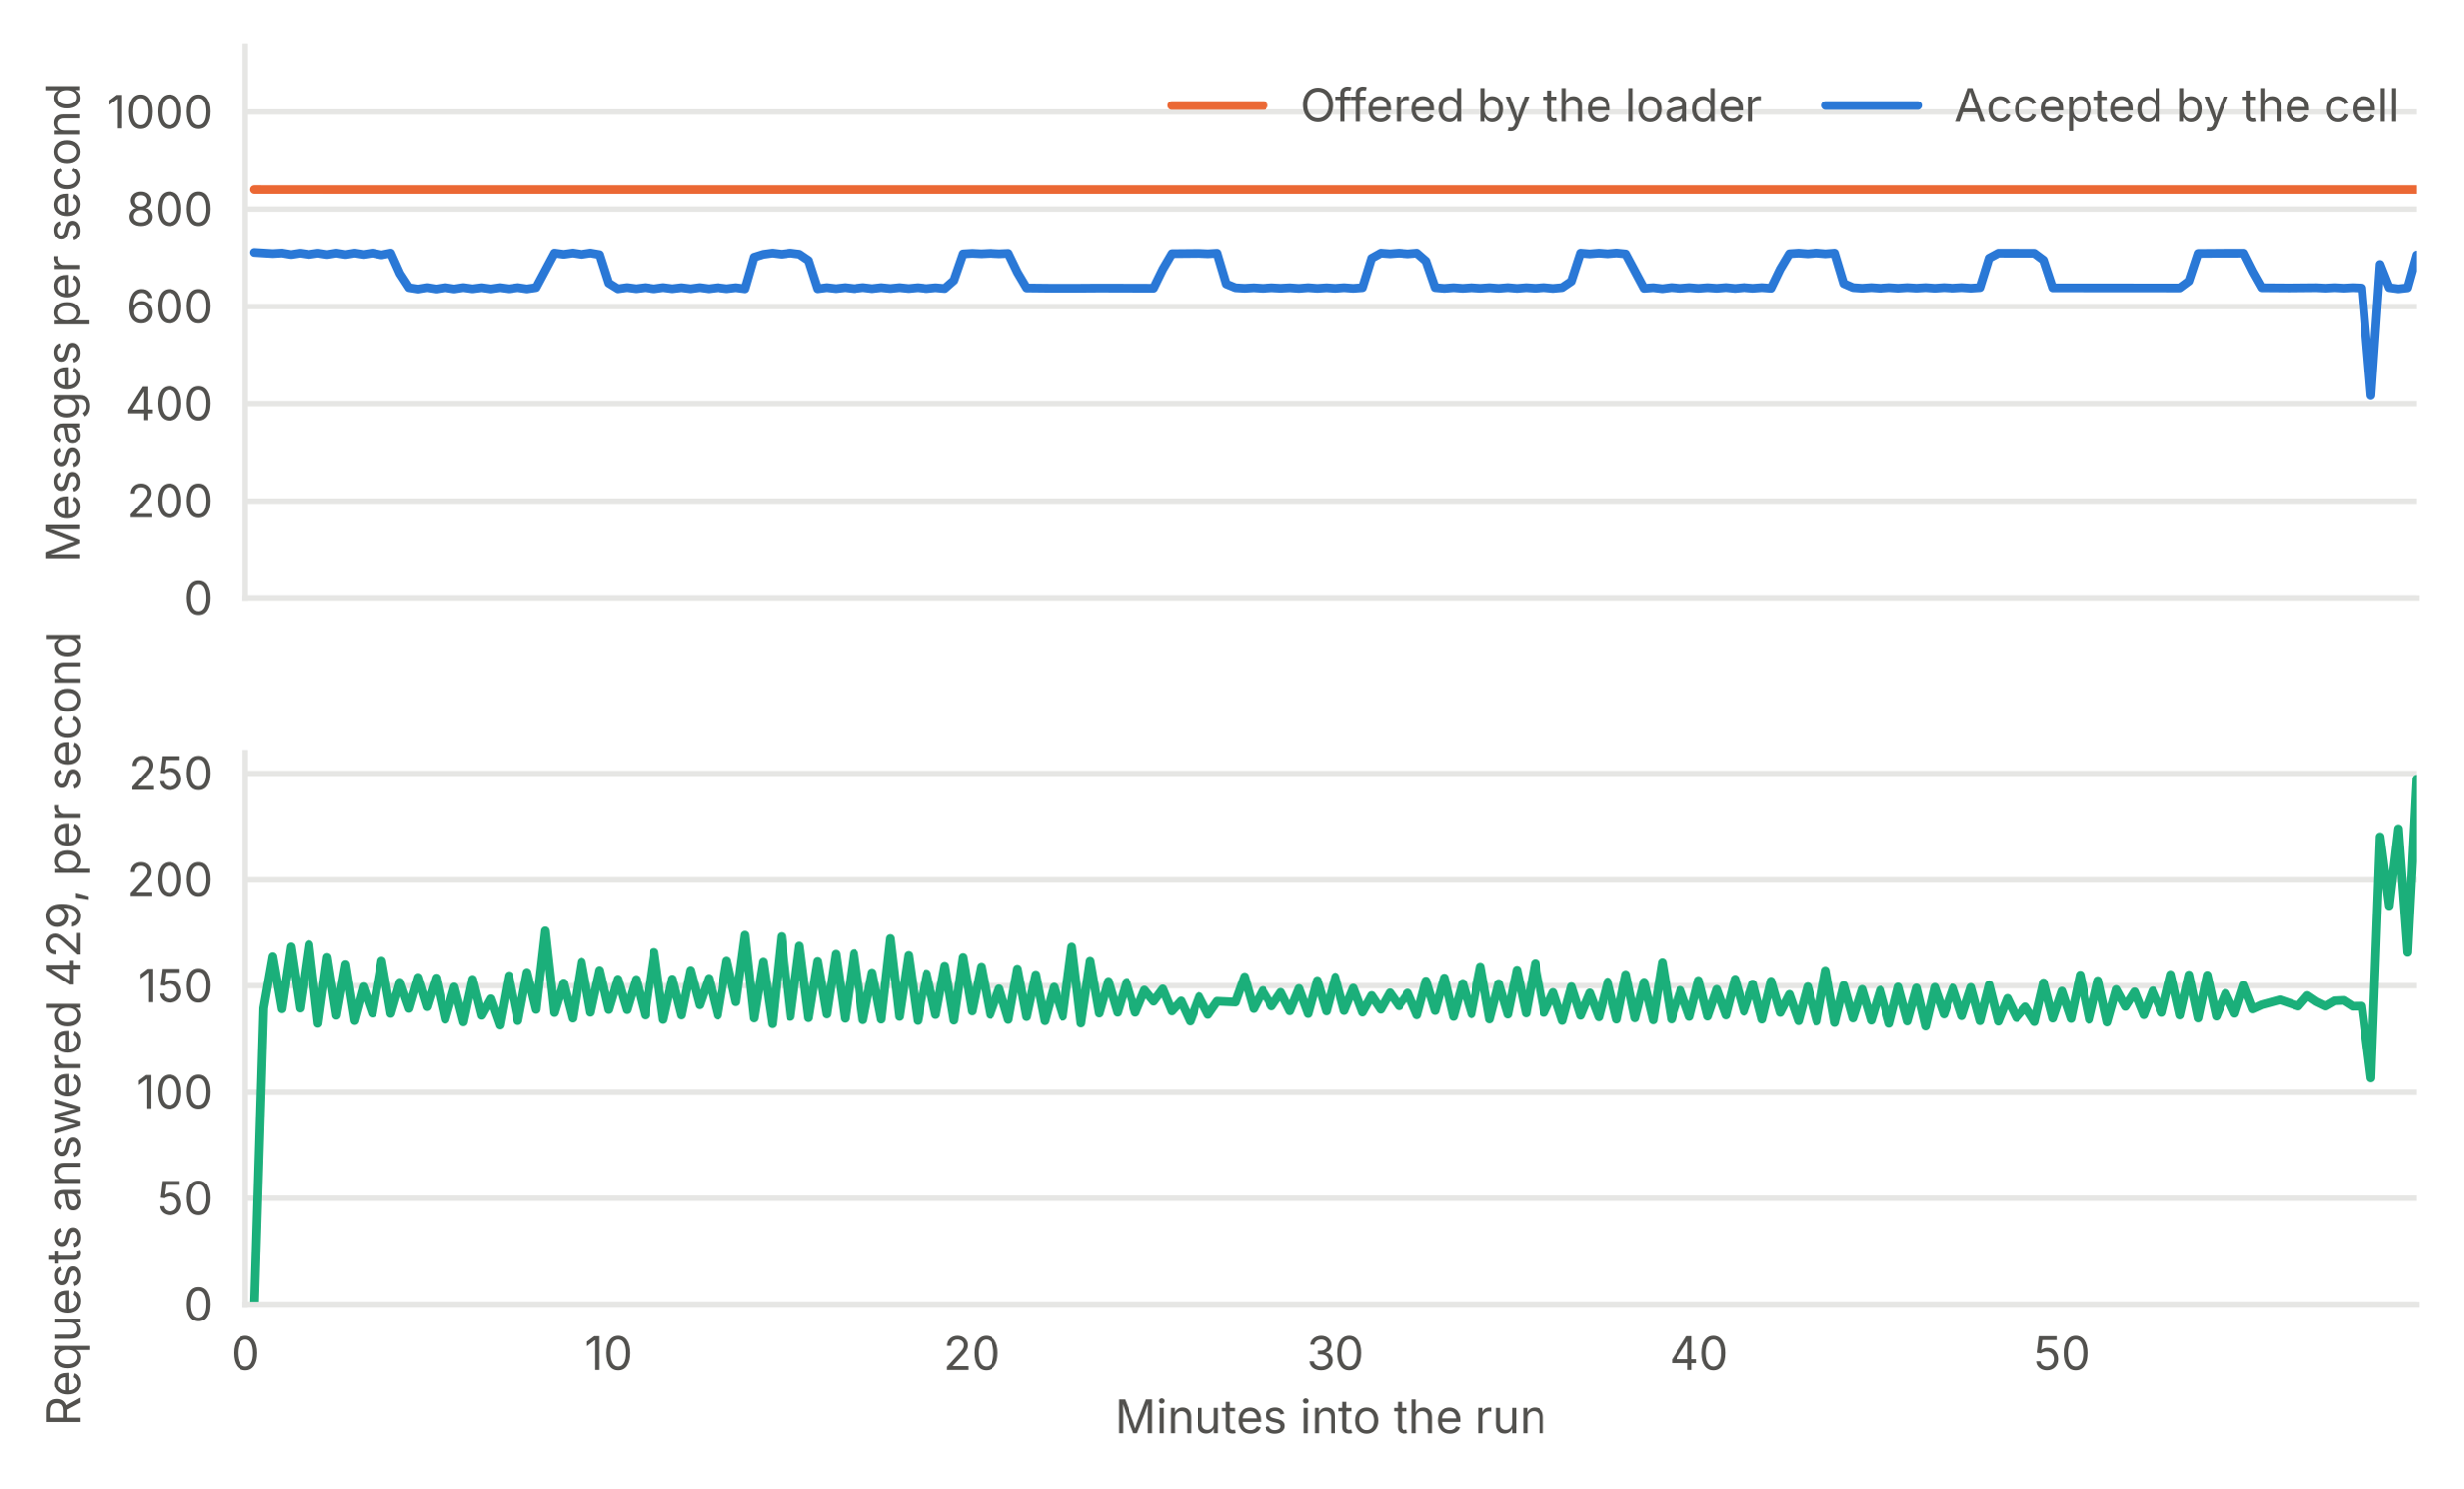
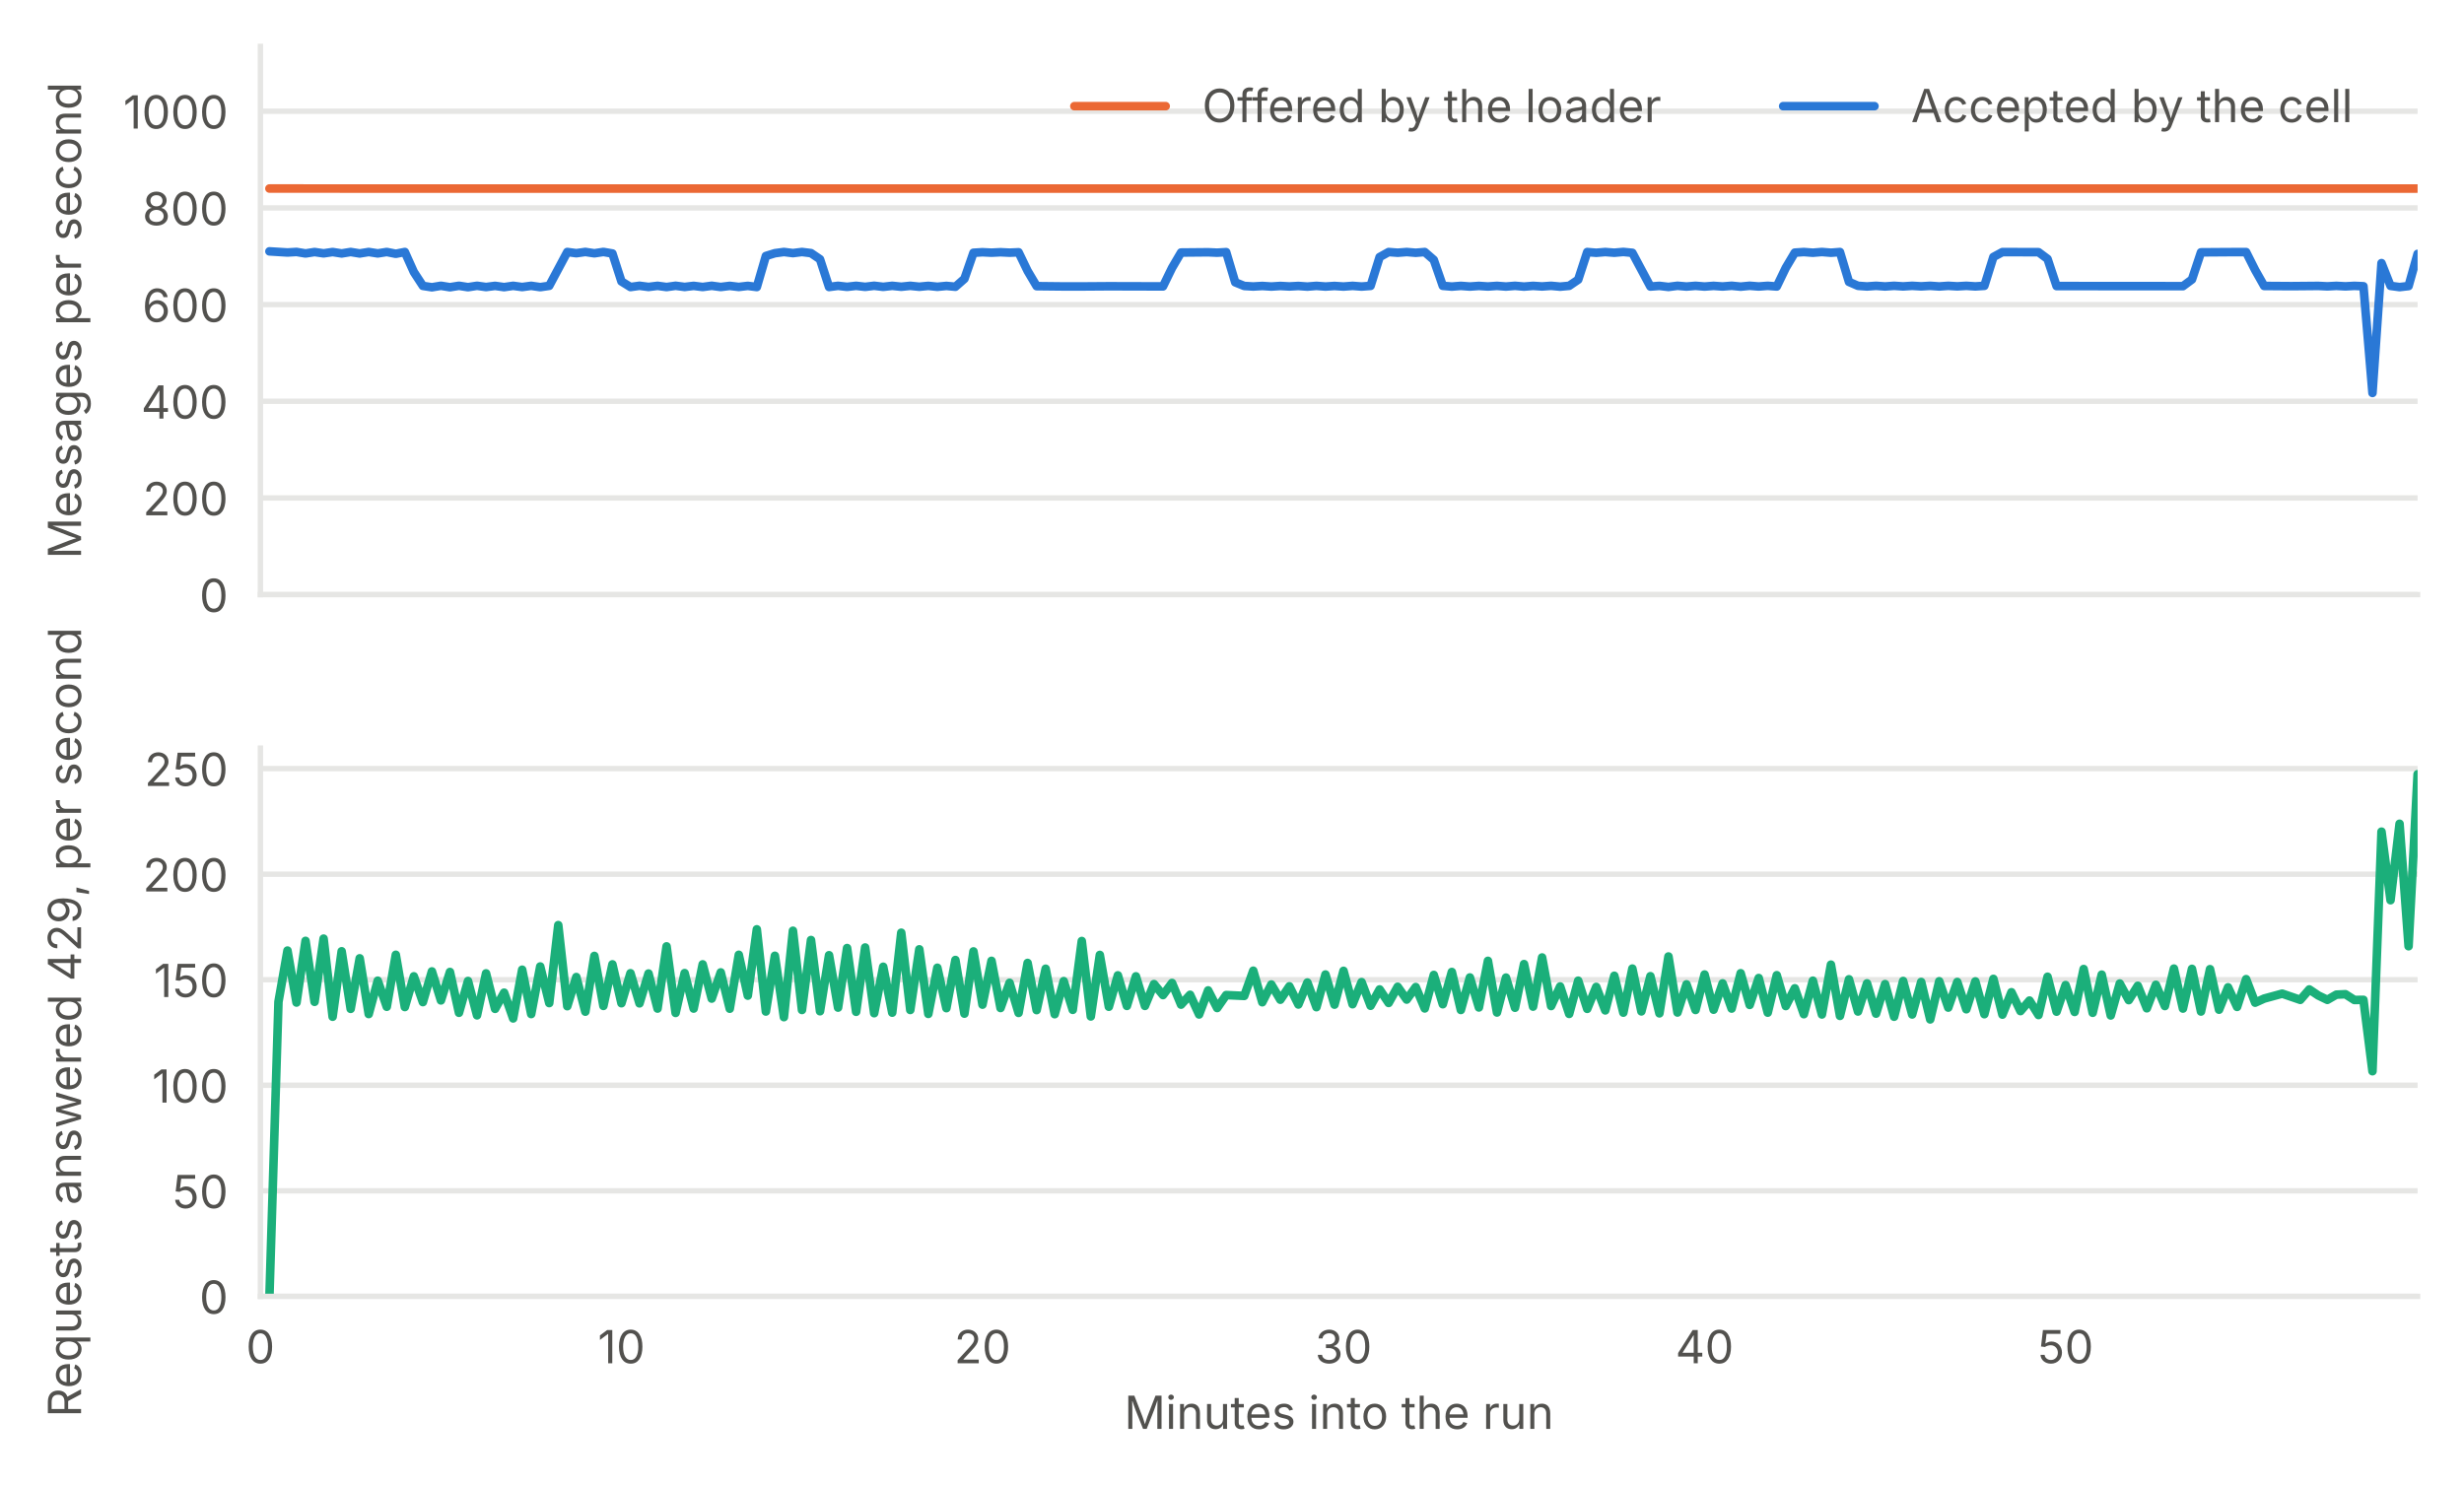
- <svg xmlns="http://www.w3.org/2000/svg" width="455.788pt" height="275.617pt" viewBox="0 0 455.788 275.617" version="1.1">
+ <svg xmlns="http://www.w3.org/2000/svg" width="458.899pt" height="276.581pt" viewBox="0 0 458.899 276.581" version="1.1">
  <defs>
    <style type="text/css">*{stroke-linejoin: round; stroke-linecap: butt}</style>
  </defs>
  <g id="figure_1">
    <g id="patch_1">
-       <path d="M 0 275.617  L 455.788 275.617  L 455.788 0  L 0 0  L 0 275.617  z " style="fill: none" />
+       <path d="M 0 276.581  L 458.899 276.581  L 458.899 0  L 0 0  L 0 276.581  z " style="fill: none" />
    </g>
    <g id="axes_1">
      <g id="patch_2">
-         <path d="M 45.388 110.766  L 447.148 110.766  L 447.148 8.64  L 45.388 8.64  L 45.388 110.766  z " style="fill: none" />
+         <path d="M 48.499 110.766  L 450.259 110.766  L 450.259 8.64  L 48.499 8.64  L 48.499 110.766  z " style="fill: none" />
      </g>
      <g id="matplotlib.axis_1">
        <g id="xtick_1">
          <g id="line2d_1" />
        </g>
        <g id="xtick_2">
          <g id="line2d_2" />
        </g>
        <g id="xtick_3">
          <g id="line2d_3" />
        </g>
        <g id="xtick_4">
          <g id="line2d_4" />
        </g>
        <g id="xtick_5">
          <g id="line2d_5" />
        </g>
        <g id="xtick_6">
          <g id="line2d_6" />
        </g>
      </g>
      <g id="matplotlib.axis_2">
        <g id="ytick_1">
          <g id="line2d_7">
-             <path d="M 45.388 110.766  L 447.148 110.766  " clip-path="url(#p0599b8d957)" style="fill: none; stroke: #e6e6e4; stroke-linecap: round" />
+             <path d="M 48.499 110.766  L 450.259 110.766  " clip-path="url(#p23439b3de5)" style="fill: none; stroke: #e6e6e4; stroke-linecap: round" />
          </g>
          <g id="line2d_8" />
          <g id="text_1">
-             <text style="font-size: 8.5px; font-family: 'Inter', 'Helvetica Neue', 'Arial', sans-serif; text-anchor: end; fill: #52514e" x="39.388" y="113.801" transform="rotate(-0 39.38844 113.8011)">0</text>
+             <text style="font-size: 8.5px; font-family: 'Inter', 'Helvetica Neue', 'Arial', sans-serif; text-anchor: end; fill: #52514e" x="42.499" y="113.996" transform="rotate(-0 42.49891 113.9957)">0</text>
          </g>
        </g>
        <g id="ytick_2">
          <g id="line2d_9">
-             <path d="M 45.388 92.757  L 447.148 92.757  " clip-path="url(#p0599b8d957)" style="fill: none; stroke: #e6e6e4; stroke-linecap: round" />
+             <path d="M 48.499 92.757  L 450.259 92.757  " clip-path="url(#p23439b3de5)" style="fill: none; stroke: #e6e6e4; stroke-linecap: round" />
          </g>
          <g id="line2d_10" />
          <g id="text_2">
-             <text style="font-size: 8.5px; font-family: 'Inter', 'Helvetica Neue', 'Arial', sans-serif; text-anchor: end; fill: #52514e" x="39.388" y="95.792" transform="rotate(-0 39.38844 95.79153)">200</text>
+             <text style="font-size: 8.5px; font-family: 'Inter', 'Helvetica Neue', 'Arial', sans-serif; text-anchor: end; fill: #52514e" x="42.499" y="95.986" transform="rotate(-0 42.49891 95.9861)">200</text>
          </g>
        </g>
        <g id="ytick_3">
          <g id="line2d_11">
-             <path d="M 45.388 74.747  L 447.148 74.747  " clip-path="url(#p0599b8d957)" style="fill: none; stroke: #e6e6e4; stroke-linecap: round" />
+             <path d="M 48.499 74.747  L 450.259 74.747  " clip-path="url(#p23439b3de5)" style="fill: none; stroke: #e6e6e4; stroke-linecap: round" />
          </g>
          <g id="line2d_12" />
          <g id="text_3">
-             <text style="font-size: 8.5px; font-family: 'Inter', 'Helvetica Neue', 'Arial', sans-serif; text-anchor: end; fill: #52514e" x="39.388" y="77.782" transform="rotate(-0 39.38844 77.78198)">400</text>
+             <text style="font-size: 8.5px; font-family: 'Inter', 'Helvetica Neue', 'Arial', sans-serif; text-anchor: end; fill: #52514e" x="42.499" y="77.977" transform="rotate(-0 42.49891 77.97655)">400</text>
          </g>
        </g>
        <g id="ytick_4">
          <g id="line2d_13">
-             <path d="M 45.388 56.738  L 447.148 56.738  " clip-path="url(#p0599b8d957)" style="fill: none; stroke: #e6e6e4; stroke-linecap: round" />
+             <path d="M 48.499 56.738  L 450.259 56.738  " clip-path="url(#p23439b3de5)" style="fill: none; stroke: #e6e6e4; stroke-linecap: round" />
          </g>
          <g id="line2d_14" />
          <g id="text_4">
-             <text style="font-size: 8.5px; font-family: 'Inter', 'Helvetica Neue', 'Arial', sans-serif; text-anchor: end; fill: #52514e" x="39.388" y="59.772" transform="rotate(-0 39.38844 59.77243)">600</text>
+             <text style="font-size: 8.5px; font-family: 'Inter', 'Helvetica Neue', 'Arial', sans-serif; text-anchor: end; fill: #52514e" x="42.499" y="59.967" transform="rotate(-0 42.49891 59.967)">600</text>
          </g>
        </g>
        <g id="ytick_5">
          <g id="line2d_15">
-             <path d="M 45.388 38.728  L 447.148 38.728  " clip-path="url(#p0599b8d957)" style="fill: none; stroke: #e6e6e4; stroke-linecap: round" />
+             <path d="M 48.499 38.728  L 450.259 38.728  " clip-path="url(#p23439b3de5)" style="fill: none; stroke: #e6e6e4; stroke-linecap: round" />
          </g>
          <g id="line2d_16" />
          <g id="text_5">
-             <text style="font-size: 8.5px; font-family: 'Inter', 'Helvetica Neue', 'Arial', sans-serif; text-anchor: end; fill: #52514e" x="39.388" y="41.763" transform="rotate(-0 39.38844 41.76287)">800</text>
+             <text style="font-size: 8.5px; font-family: 'Inter', 'Helvetica Neue', 'Arial', sans-serif; text-anchor: end; fill: #52514e" x="42.499" y="41.957" transform="rotate(-0 42.49891 41.95744)">800</text>
          </g>
        </g>
        <g id="ytick_6">
          <g id="line2d_17">
-             <path d="M 45.388 20.719  L 447.148 20.719  " clip-path="url(#p0599b8d957)" style="fill: none; stroke: #e6e6e4; stroke-linecap: round" />
+             <path d="M 48.499 20.719  L 450.259 20.719  " clip-path="url(#p23439b3de5)" style="fill: none; stroke: #e6e6e4; stroke-linecap: round" />
          </g>
          <g id="line2d_18" />
          <g id="text_6">
-             <text style="font-size: 8.5px; font-family: 'Inter', 'Helvetica Neue', 'Arial', sans-serif; text-anchor: end; fill: #52514e" x="39.388" y="23.753" transform="rotate(-0 39.38844 23.75332)">1000</text>
+             <text style="font-size: 8.5px; font-family: 'Inter', 'Helvetica Neue', 'Arial', sans-serif; text-anchor: end; fill: #52514e" x="42.499" y="23.948" transform="rotate(-0 42.49891 23.94789)">1000</text>
          </g>
        </g>
        <g id="text_7">
-           <text style="font-size: 8.5px; font-family: 'Inter', 'Helvetica Neue', 'Arial', sans-serif; text-anchor: middle; fill: #52514e" x="14.71" y="59.703" transform="rotate(-90 14.70953 59.70316)">Messages per second</text>
+           <text style="font-size: 8.5px; font-family: 'Inter', 'Helvetica Neue', 'Arial', sans-serif; text-anchor: middle; fill: #52514e" x="15.099" y="59.703" transform="rotate(-90 15.09867 59.70316)">Messages per second</text>
        </g>
      </g>
      <g id="line2d_19">
-         <path d="M 47.069 35.117  L 68.922 35.126  L 447.148 35.126  L 447.148 35.126  " clip-path="url(#p0599b8d957)" style="fill: none; stroke: #eb6834; stroke-width: 1.6; stroke-linecap: round" />
+         <path d="M 50.18 35.117  L 72.033 35.126  L 450.259 35.126  L 450.259 35.126  " clip-path="url(#p23439b3de5)" style="fill: none; stroke: #eb6834; stroke-width: 1.6; stroke-linecap: round" />
      </g>
      <g id="line2d_20">
-         <path d="M 47.069 46.823  L 50.431 47.031  L 52.112 46.931  L 53.793 47.211  L 55.474 46.949  L 57.155 47.193  L 58.836 46.949  L 60.517 47.211  L 62.198 46.94  L 63.879 47.211  L 65.56 46.94  L 67.241 47.202  L 68.922 46.94  L 70.603 47.274  L 72.285 46.94  L 73.966 50.677  L 75.647 53.253  L 77.328 53.514  L 79.009 53.235  L 80.69 53.505  L 82.371 53.235  L 84.052 53.496  L 85.733 53.235  L 87.414 53.469  L 89.095 53.253  L 90.776 53.487  L 92.457 53.244  L 94.138 53.469  L 95.819 53.244  L 97.5 53.487  L 99.181 53.244  L 102.543 46.94  L 104.224 47.166  L 105.905 46.931  L 107.586 47.184  L 109.267 46.931  L 110.948 47.22  L 112.629 52.424  L 114.31 53.469  L 115.991 53.235  L 117.672 53.451  L 119.353 53.244  L 121.034 53.469  L 122.715 53.235  L 124.396 53.451  L 126.077 53.253  L 127.758 53.46  L 129.439 53.235  L 131.12 53.46  L 132.801 53.253  L 134.482 53.451  L 136.163 53.253  L 137.844 53.469  L 139.525 47.688  L 141.206 47.166  L 142.887 46.94  L 144.568 47.148  L 146.249 46.94  L 147.93 47.148  L 149.611 48.291  L 151.292 53.46  L 152.973 53.244  L 154.654 53.433  L 156.335 53.244  L 158.016 53.433  L 159.697 53.235  L 161.378 53.433  L 163.059 53.244  L 164.74 53.415  L 166.421 53.244  L 168.102 53.415  L 169.783 53.253  L 171.464 53.424  L 173.145 53.262  L 174.826 53.415  L 176.507 51.938  L 178.188 47.085  L 179.869 46.985  L 181.55 47.067  L 183.231 46.985  L 184.912 47.067  L 186.593 46.994  L 188.274 50.47  L 189.955 53.307  L 194.998 53.361  L 198.36 53.361  L 203.403 53.325  L 213.489 53.352  L 215.17 49.903  L 216.851 47.04  L 221.894 46.994  L 223.575 47.067  L 225.256 46.967  L 226.937 52.586  L 228.618 53.271  L 230.299 53.37  L 231.98 53.271  L 233.661 53.379  L 235.342 53.271  L 237.023 53.361  L 238.704 53.271  L 240.385 53.388  L 242.066 53.253  L 243.747 53.379  L 245.428 53.271  L 247.109 53.379  L 248.79 53.253  L 250.471 53.379  L 252.152 53.253  L 253.833 47.886  L 255.514 46.949  L 257.195 47.076  L 258.876 46.949  L 260.557 47.085  L 262.238 46.949  L 263.919 48.408  L 265.6 53.244  L 267.281 53.388  L 268.962 53.253  L 270.643 53.379  L 272.324 53.262  L 274.005 53.37  L 275.686 53.253  L 277.367 53.379  L 279.048 53.244  L 280.729 53.388  L 282.41 53.253  L 284.091 53.361  L 285.772 53.244  L 287.453 53.397  L 289.134 53.244  L 290.815 52.1  L 292.496 46.949  L 294.177 47.085  L 295.858 46.949  L 297.539 47.076  L 299.22 46.931  L 300.901 47.094  L 304.263 53.379  L 305.944 53.253  L 307.625 53.451  L 309.306 53.235  L 310.987 53.379  L 312.668 53.244  L 314.349 53.379  L 316.03 53.253  L 317.711 53.37  L 319.392 53.235  L 321.073 53.397  L 322.754 53.235  L 324.435 53.37  L 326.116 53.244  L 327.797 53.37  L 329.478 49.885  L 331.159 47.058  L 332.84 46.949  L 334.521 47.076  L 336.202 46.94  L 337.883 47.076  L 339.564 46.949  L 341.245 52.514  L 342.926 53.244  L 344.607 53.361  L 346.288 53.244  L 347.969 53.361  L 349.65 53.244  L 351.331 53.352  L 353.012 53.244  L 354.693 53.343  L 356.374 53.244  L 358.055 53.361  L 359.736 53.244  L 361.417 53.343  L 363.098 53.244  L 364.779 53.352  L 366.46 53.244  L 368.141 47.868  L 369.822 46.958  L 373.184 46.967  L 376.546 46.976  L 378.227 48.228  L 379.908 53.289  L 403.442 53.307  L 405.123 52.064  L 406.804 47.003  L 411.847 46.967  L 415.209 46.958  L 416.89 50.299  L 418.571 53.271  L 423.614 53.307  L 428.657 53.262  L 430.338 53.343  L 432.019 53.253  L 433.7 53.343  L 435.381 53.253  L 437.062 53.325  L 438.743 73.198  L 440.424 49.012  L 442.105 53.253  L 443.786 53.478  L 445.467 53.289  L 447.148 47.292  L 447.148 47.292  " clip-path="url(#p0599b8d957)" style="fill: none; stroke: #2a78d6; stroke-width: 1.6; stroke-linecap: round" />
+         <path d="M 50.18 46.823  L 53.542 47.031  L 55.223 46.931  L 56.904 47.211  L 58.585 46.949  L 60.266 47.193  L 61.947 46.949  L 63.628 47.211  L 65.309 46.94  L 66.99 47.211  L 68.671 46.94  L 70.352 47.202  L 72.033 46.94  L 73.714 47.274  L 75.395 46.94  L 77.076 50.677  L 78.757 53.253  L 80.438 53.514  L 82.119 53.235  L 83.8 53.505  L 85.481 53.235  L 87.162 53.496  L 88.843 53.235  L 90.524 53.469  L 92.205 53.253  L 93.886 53.487  L 95.567 53.244  L 97.248 53.469  L 98.929 53.244  L 100.61 53.487  L 102.291 53.244  L 105.653 46.94  L 107.334 47.166  L 109.015 46.931  L 110.696 47.184  L 112.377 46.931  L 114.058 47.22  L 115.739 52.424  L 117.42 53.469  L 119.101 53.235  L 120.782 53.451  L 122.463 53.244  L 124.144 53.469  L 125.825 53.235  L 127.506 53.451  L 129.187 53.253  L 130.868 53.46  L 132.549 53.235  L 134.23 53.46  L 135.911 53.253  L 137.592 53.451  L 139.273 53.253  L 140.954 53.469  L 142.635 47.688  L 144.316 47.166  L 145.997 46.94  L 147.678 47.148  L 149.359 46.94  L 151.04 47.148  L 152.721 48.291  L 154.402 53.46  L 156.083 53.244  L 157.764 53.433  L 159.445 53.244  L 161.126 53.433  L 162.807 53.235  L 164.488 53.433  L 166.169 53.244  L 167.85 53.415  L 169.531 53.244  L 171.212 53.415  L 172.893 53.253  L 174.574 53.424  L 176.255 53.262  L 177.936 53.415  L 179.617 51.938  L 181.298 47.085  L 182.979 46.985  L 184.66 47.067  L 186.341 46.985  L 188.022 47.067  L 189.703 46.994  L 191.384 50.47  L 193.065 53.307  L 198.108 53.361  L 201.47 53.361  L 206.513 53.325  L 216.599 53.352  L 218.28 49.903  L 219.961 47.04  L 225.004 46.994  L 226.685 47.067  L 228.366 46.967  L 230.047 52.586  L 231.728 53.271  L 233.409 53.37  L 235.09 53.271  L 236.771 53.379  L 238.452 53.271  L 240.133 53.361  L 241.814 53.271  L 243.495 53.388  L 245.176 53.253  L 246.857 53.379  L 248.538 53.271  L 250.219 53.379  L 251.9 53.253  L 253.581 53.379  L 255.262 53.253  L 256.943 47.886  L 258.624 46.949  L 260.305 47.076  L 261.986 46.949  L 263.667 47.085  L 265.348 46.949  L 267.029 48.408  L 268.71 53.244  L 270.391 53.388  L 272.072 53.253  L 273.753 53.379  L 275.434 53.262  L 277.115 53.37  L 278.796 53.253  L 280.477 53.379  L 282.158 53.244  L 283.839 53.388  L 285.52 53.253  L 287.202 53.361  L 288.883 53.244  L 290.564 53.397  L 292.245 53.244  L 293.926 52.1  L 295.607 46.949  L 297.288 47.085  L 298.969 46.949  L 300.65 47.076  L 302.331 46.931  L 304.012 47.094  L 307.374 53.379  L 309.055 53.253  L 310.736 53.451  L 312.417 53.235  L 314.098 53.379  L 315.779 53.244  L 317.46 53.379  L 319.141 53.253  L 320.822 53.37  L 322.503 53.235  L 324.184 53.397  L 325.865 53.235  L 327.546 53.37  L 329.227 53.244  L 330.908 53.37  L 332.589 49.885  L 334.27 47.058  L 335.951 46.949  L 337.632 47.076  L 339.313 46.94  L 340.994 47.076  L 342.675 46.949  L 344.356 52.514  L 346.037 53.244  L 347.718 53.361  L 349.399 53.244  L 351.08 53.361  L 352.761 53.244  L 354.442 53.352  L 356.123 53.244  L 357.804 53.343  L 359.485 53.244  L 361.166 53.361  L 362.847 53.244  L 364.528 53.343  L 366.209 53.244  L 367.89 53.352  L 369.571 53.244  L 371.252 47.868  L 372.933 46.958  L 376.295 46.967  L 379.657 46.976  L 381.338 48.228  L 383.019 53.289  L 406.553 53.307  L 408.234 52.064  L 409.915 47.003  L 414.958 46.967  L 418.32 46.958  L 420.001 50.299  L 421.682 53.271  L 426.725 53.307  L 431.768 53.262  L 433.449 53.343  L 435.13 53.253  L 436.811 53.343  L 438.492 53.253  L 440.173 53.325  L 441.854 73.198  L 443.535 49.012  L 445.216 53.253  L 446.897 53.478  L 448.578 53.289  L 450.259 47.292  L 450.259 47.292  " clip-path="url(#p23439b3de5)" style="fill: none; stroke: #2a78d6; stroke-width: 1.6; stroke-linecap: round" />
      </g>
      <g id="patch_3">
-         <path d="M 45.388 110.766  L 45.388 8.64  " style="fill: none; stroke: #e6e6e4; stroke-linejoin: miter; stroke-linecap: square" />
+         <path d="M 48.499 110.766  L 48.499 8.64  " style="fill: none; stroke: #e6e6e4; stroke-linejoin: miter; stroke-linecap: square" />
      </g>
      <g id="patch_4">
-         <path d="M 45.388 110.766  L 447.148 110.766  " style="fill: none; stroke: #e6e6e4; stroke-linejoin: miter; stroke-linecap: square" />
+         <path d="M 48.499 110.766  L 450.259 110.766  " style="fill: none; stroke: #e6e6e4; stroke-linejoin: miter; stroke-linecap: square" />
      </g>
      <g id="legend_1">
        <g id="line2d_21">
-           <path d="M 216.817 19.528  L 225.317 19.528  L 233.817 19.528  " style="fill: none; stroke: #eb6834; stroke-width: 1.6; stroke-linecap: round" />
+           <path d="M 200.096 19.774  L 208.596 19.774  L 217.096 19.774  " style="fill: none; stroke: #eb6834; stroke-width: 1.6; stroke-linecap: round" />
        </g>
        <g id="text_8">
-           <text style="font-size: 8.5px; font-family: 'Inter', 'Helvetica Neue', 'Arial', sans-serif; text-anchor: start; fill: #52514e" x="240.617" y="22.503" transform="rotate(-0 240.617 22.50297)">Offered by the loader</text>
+           <text style="font-size: 8.5px; font-family: 'Inter', 'Helvetica Neue', 'Arial', sans-serif; text-anchor: start; fill: #52514e" x="223.896" y="22.749" transform="rotate(-0 223.8959 22.74867)">Offered by the loader</text>
        </g>
        <g id="line2d_22">
-           <path d="M 337.923 19.528  L 346.423 19.528  L 354.923 19.528  " style="fill: none; stroke: #2a78d6; stroke-width: 1.6; stroke-linecap: round" />
+           <path d="M 332.104 19.774  L 340.604 19.774  L 349.104 19.774  " style="fill: none; stroke: #2a78d6; stroke-width: 1.6; stroke-linecap: round" />
        </g>
        <g id="text_9">
-           <text style="font-size: 8.5px; font-family: 'Inter', 'Helvetica Neue', 'Arial', sans-serif; text-anchor: start; fill: #52514e" x="361.723" y="22.503" transform="rotate(-0 361.7234 22.50297)">Accepted by the cell</text>
+           <text style="font-size: 8.5px; font-family: 'Inter', 'Helvetica Neue', 'Arial', sans-serif; text-anchor: start; fill: #52514e" x="355.904" y="22.749" transform="rotate(-0 355.9036 22.74867)">Accepted by the cell</text>
        </g>
      </g>
    </g>
    <g id="axes_2">
      <g id="patch_5">
-         <path d="M 45.388 241.488  L 447.148 241.488  L 447.148 139.362  L 45.388 139.362  L 45.388 241.488  z " style="fill: none" />
+         <path d="M 48.499 241.488  L 450.259 241.488  L 450.259 139.362  L 48.499 139.362  L 48.499 241.488  z " style="fill: none" />
      </g>
      <g id="matplotlib.axis_3">
        <g id="xtick_7">
          <g id="line2d_23" />
          <g id="text_10">
-             <text style="font-size: 8.5px; font-family: 'Inter', 'Helvetica Neue', 'Arial', sans-serif; text-anchor: middle; fill: #52514e" x="45.388" y="253.558" transform="rotate(-0 45.38844 253.5575)">0</text>
+             <text style="font-size: 8.5px; font-family: 'Inter', 'Helvetica Neue', 'Arial', sans-serif; text-anchor: middle; fill: #52514e" x="48.499" y="253.947" transform="rotate(-0 48.49891 253.9467)">0</text>
          </g>
        </g>
        <g id="xtick_8">
          <g id="line2d_24" />
          <g id="text_11">
-             <text style="font-size: 8.5px; font-family: 'Inter', 'Helvetica Neue', 'Arial', sans-serif; text-anchor: middle; fill: #52514e" x="112.629" y="253.558" transform="rotate(-0 112.6286 253.5575)">10</text>
+             <text style="font-size: 8.5px; font-family: 'Inter', 'Helvetica Neue', 'Arial', sans-serif; text-anchor: middle; fill: #52514e" x="115.739" y="253.947" transform="rotate(-0 115.7391 253.9467)">10</text>
          </g>
        </g>
        <g id="xtick_9">
          <g id="line2d_25" />
          <g id="text_12">
-             <text style="font-size: 8.5px; font-family: 'Inter', 'Helvetica Neue', 'Arial', sans-serif; text-anchor: middle; fill: #52514e" x="179.869" y="253.558" transform="rotate(-0 179.8688 253.5575)">20</text>
+             <text style="font-size: 8.5px; font-family: 'Inter', 'Helvetica Neue', 'Arial', sans-serif; text-anchor: middle; fill: #52514e" x="182.979" y="253.947" transform="rotate(-0 182.9792 253.9467)">20</text>
          </g>
        </g>
        <g id="xtick_10">
          <g id="line2d_26" />
          <g id="text_13">
-             <text style="font-size: 8.5px; font-family: 'Inter', 'Helvetica Neue', 'Arial', sans-serif; text-anchor: middle; fill: #52514e" x="247.109" y="253.558" transform="rotate(-0 247.1089 253.5575)">30</text>
+             <text style="font-size: 8.5px; font-family: 'Inter', 'Helvetica Neue', 'Arial', sans-serif; text-anchor: middle; fill: #52514e" x="250.219" y="253.947" transform="rotate(-0 250.2194 253.9467)">30</text>
          </g>
        </g>
        <g id="xtick_11">
          <g id="line2d_27" />
          <g id="text_14">
-             <text style="font-size: 8.5px; font-family: 'Inter', 'Helvetica Neue', 'Arial', sans-serif; text-anchor: middle; fill: #52514e" x="314.349" y="253.558" transform="rotate(-0 314.3491 253.5575)">40</text>
+             <text style="font-size: 8.5px; font-family: 'Inter', 'Helvetica Neue', 'Arial', sans-serif; text-anchor: middle; fill: #52514e" x="317.46" y="253.947" transform="rotate(-0 317.4596 253.9467)">40</text>
          </g>
        </g>
        <g id="xtick_12">
          <g id="line2d_28" />
          <g id="text_15">
-             <text style="font-size: 8.5px; font-family: 'Inter', 'Helvetica Neue', 'Arial', sans-serif; text-anchor: middle; fill: #52514e" x="381.589" y="253.558" transform="rotate(-0 381.5893 253.5575)">50</text>
+             <text style="font-size: 8.5px; font-family: 'Inter', 'Helvetica Neue', 'Arial', sans-serif; text-anchor: middle; fill: #52514e" x="384.7" y="253.947" transform="rotate(-0 384.6997 253.9467)">50</text>
          </g>
        </g>
        <g id="text_16">
-           <text style="font-size: 8.5px; font-family: 'Inter', 'Helvetica Neue', 'Arial', sans-serif; text-anchor: middle; fill: #52514e" x="246.268" y="265.302" transform="rotate(-0 246.2684 265.3018)">Minutes into the run</text>
+           <text style="font-size: 8.5px; font-family: 'Inter', 'Helvetica Neue', 'Arial', sans-serif; text-anchor: middle; fill: #52514e" x="249.379" y="266.173" transform="rotate(-0 249.3789 266.1731)">Minutes into the run</text>
        </g>
      </g>
      <g id="matplotlib.axis_4">
        <g id="ytick_7">
          <g id="line2d_29">
-             <path d="M 45.388 241.488  L 447.148 241.488  " clip-path="url(#p528572c098)" style="fill: none; stroke: #e6e6e4; stroke-linecap: round" />
+             <path d="M 48.499 241.488  L 450.259 241.488  " clip-path="url(#pd1f519d15c)" style="fill: none; stroke: #e6e6e4; stroke-linecap: round" />
          </g>
          <g id="line2d_30" />
          <g id="text_17">
-             <text style="font-size: 8.5px; font-family: 'Inter', 'Helvetica Neue', 'Arial', sans-serif; text-anchor: end; fill: #52514e" x="39.388" y="244.523" transform="rotate(-0 39.38844 244.5228)">0</text>
+             <text style="font-size: 8.5px; font-family: 'Inter', 'Helvetica Neue', 'Arial', sans-serif; text-anchor: end; fill: #52514e" x="42.499" y="244.717" transform="rotate(-0 42.49891 244.7173)">0</text>
          </g>
        </g>
        <g id="ytick_8">
          <g id="line2d_31">
-             <path d="M 45.388 221.826  L 447.148 221.826  " clip-path="url(#p528572c098)" style="fill: none; stroke: #e6e6e4; stroke-linecap: round" />
+             <path d="M 48.499 221.826  L 450.259 221.826  " clip-path="url(#pd1f519d15c)" style="fill: none; stroke: #e6e6e4; stroke-linecap: round" />
          </g>
          <g id="line2d_32" />
          <g id="text_18">
-             <text style="font-size: 8.5px; font-family: 'Inter', 'Helvetica Neue', 'Arial', sans-serif; text-anchor: end; fill: #52514e" x="39.388" y="224.86" transform="rotate(-0 39.38844 224.8604)">50</text>
+             <text style="font-size: 8.5px; font-family: 'Inter', 'Helvetica Neue', 'Arial', sans-serif; text-anchor: end; fill: #52514e" x="42.499" y="225.055" transform="rotate(-0 42.49891 225.055)">50</text>
          </g>
        </g>
        <g id="ytick_9">
          <g id="line2d_33">
-             <path d="M 45.388 202.163  L 447.148 202.163  " clip-path="url(#p528572c098)" style="fill: none; stroke: #e6e6e4; stroke-linecap: round" />
+             <path d="M 48.499 202.163  L 450.259 202.163  " clip-path="url(#pd1f519d15c)" style="fill: none; stroke: #e6e6e4; stroke-linecap: round" />
          </g>
          <g id="line2d_34" />
          <g id="text_19">
-             <text style="font-size: 8.5px; font-family: 'Inter', 'Helvetica Neue', 'Arial', sans-serif; text-anchor: end; fill: #52514e" x="39.388" y="205.198" transform="rotate(-0 39.38844 205.198)">100</text>
+             <text style="font-size: 8.5px; font-family: 'Inter', 'Helvetica Neue', 'Arial', sans-serif; text-anchor: end; fill: #52514e" x="42.499" y="205.393" transform="rotate(-0 42.49891 205.3926)">100</text>
          </g>
        </g>
        <g id="ytick_10">
          <g id="line2d_35">
-             <path d="M 45.388 182.501  L 447.148 182.501  " clip-path="url(#p528572c098)" style="fill: none; stroke: #e6e6e4; stroke-linecap: round" />
+             <path d="M 48.499 182.501  L 450.259 182.501  " clip-path="url(#pd1f519d15c)" style="fill: none; stroke: #e6e6e4; stroke-linecap: round" />
          </g>
          <g id="line2d_36" />
          <g id="text_20">
-             <text style="font-size: 8.5px; font-family: 'Inter', 'Helvetica Neue', 'Arial', sans-serif; text-anchor: end; fill: #52514e" x="39.388" y="185.536" transform="rotate(-0 39.38844 185.5357)">150</text>
+             <text style="font-size: 8.5px; font-family: 'Inter', 'Helvetica Neue', 'Arial', sans-serif; text-anchor: end; fill: #52514e" x="42.499" y="185.73" transform="rotate(-0 42.49891 185.7302)">150</text>
          </g>
        </g>
        <g id="ytick_11">
          <g id="line2d_37">
-             <path d="M 45.388 162.839  L 447.148 162.839  " clip-path="url(#p528572c098)" style="fill: none; stroke: #e6e6e4; stroke-linecap: round" />
+             <path d="M 48.499 162.839  L 450.259 162.839  " clip-path="url(#pd1f519d15c)" style="fill: none; stroke: #e6e6e4; stroke-linecap: round" />
          </g>
          <g id="line2d_38" />
          <g id="text_21">
-             <text style="font-size: 8.5px; font-family: 'Inter', 'Helvetica Neue', 'Arial', sans-serif; text-anchor: end; fill: #52514e" x="39.388" y="165.873" transform="rotate(-0 39.38844 165.8733)">200</text>
+             <text style="font-size: 8.5px; font-family: 'Inter', 'Helvetica Neue', 'Arial', sans-serif; text-anchor: end; fill: #52514e" x="42.499" y="166.068" transform="rotate(-0 42.49891 166.0679)">200</text>
          </g>
        </g>
        <g id="ytick_12">
          <g id="line2d_39">
-             <path d="M 45.388 143.176  L 447.148 143.176  " clip-path="url(#p528572c098)" style="fill: none; stroke: #e6e6e4; stroke-linecap: round" />
+             <path d="M 48.499 143.176  L 450.259 143.176  " clip-path="url(#pd1f519d15c)" style="fill: none; stroke: #e6e6e4; stroke-linecap: round" />
          </g>
          <g id="line2d_40" />
          <g id="text_22">
-             <text style="font-size: 8.5px; font-family: 'Inter', 'Helvetica Neue', 'Arial', sans-serif; text-anchor: end; fill: #52514e" x="39.388" y="146.211" transform="rotate(-0 39.38844 146.2109)">250</text>
+             <text style="font-size: 8.5px; font-family: 'Inter', 'Helvetica Neue', 'Arial', sans-serif; text-anchor: end; fill: #52514e" x="42.499" y="146.406" transform="rotate(-0 42.49891 146.4055)">250</text>
          </g>
        </g>
        <g id="text_23">
-           <text style="font-size: 8.5px; font-family: 'Inter', 'Helvetica Neue', 'Arial', sans-serif; text-anchor: middle; fill: #52514e" x="14.812" y="190.425" transform="rotate(-90 14.8118 190.4248)">Requests answered 429, per second</text>
+           <text style="font-size: 8.5px; font-family: 'Inter', 'Helvetica Neue', 'Arial', sans-serif; text-anchor: middle; fill: #52514e" x="15.099" y="190.425" transform="rotate(-90 15.09867 190.4248)">Requests answered 429, per second</text>
        </g>
      </g>
      <g id="line2d_41">
-         <path d="M 47.069 241.488  L 48.75 186.617  L 50.431 177.074  L 52.112 186.748  L 53.793 175.265  L 55.474 186.617  L 57.155 174.846  L 58.836 189.396  L 60.517 177.205  L 62.198 187.928  L 63.879 178.516  L 65.56 188.898  L 67.241 182.684  L 68.922 187.534  L 70.603 177.861  L 72.285 187.587  L 73.966 181.872  L 75.647 186.669  L 77.328 180.954  L 79.009 186.355  L 80.69 181.059  L 82.371 188.662  L 84.052 182.737  L 85.733 189.134  L 87.414 181.321  L 89.095 187.928  L 90.776 184.913  L 92.457 189.71  L 94.138 180.64  L 95.819 188.898  L 97.5 180.037  L 99.181 186.853  L 100.862 172.329  L 102.543 187.43  L 104.224 182.003  L 105.905 188.452  L 107.586 178.07  L 109.267 187.377  L 110.948 179.643  L 112.629 186.879  L 114.31 181.295  L 115.991 186.905  L 117.672 181.347  L 119.353 187.875  L 121.034 176.288  L 122.715 188.688  L 124.396 181.269  L 126.077 187.875  L 127.758 179.643  L 129.439 186.014  L 131.12 181.138  L 132.801 187.902  L 134.482 177.861  L 136.163 185.463  L 137.844 173.115  L 139.525 188.426  L 141.206 178.044  L 142.887 189.474  L 144.568 173.378  L 146.249 188.137  L 147.93 175.108  L 149.611 188.373  L 151.292 177.939  L 152.973 187.692  L 154.654 176.602  L 156.335 188.478  L 158.016 176.497  L 159.697 188.74  L 161.378 180.089  L 163.059 188.636  L 164.74 173.745  L 166.421 188.137  L 168.102 176.838  L 169.783 188.872  L 171.464 180.273  L 173.145 187.797  L 174.826 178.831  L 176.507 188.819  L 178.188 177.231  L 179.869 187.141  L 181.55 178.988  L 183.231 187.77  L 184.912 183.078  L 186.593 188.688  L 188.274 179.381  L 189.955 188.164  L 191.636 180.456  L 193.317 188.924  L 194.998 182.763  L 196.679 188.111  L 198.36 175.291  L 200.041 189.343  L 201.722 177.887  L 203.403 187.534  L 205.084 181.688  L 206.765 187.377  L 208.446 181.872  L 210.127 187.377  L 211.808 183.314  L 213.489 185.359  L 215.17 183.104  L 216.851 187.141  L 218.532 185.306  L 220.213 188.976  L 221.894 184.493  L 223.575 187.77  L 225.256 185.359  L 228.618 185.516  L 230.299 180.823  L 231.98 186.696  L 233.661 183.392  L 235.342 186.224  L 237.023 183.733  L 238.704 187.115  L 240.385 183.025  L 242.066 187.613  L 243.747 181.531  L 245.428 187.141  L 247.109 180.849  L 248.79 187.063  L 250.471 182.947  L 252.152 187.351  L 253.833 184.31  L 255.514 186.827  L 257.195 183.812  L 258.876 186.197  L 260.557 183.864  L 262.238 187.849  L 263.919 181.61  L 265.6 187.063  L 267.281 181.059  L 268.962 188.137  L 270.643 182.081  L 272.324 187.666  L 274.005 178.988  L 275.686 188.609  L 277.367 182.108  L 279.048 187.718  L 280.729 179.591  L 282.41 187.508  L 284.091 178.359  L 285.772 187.403  L 287.453 183.759  L 289.134 188.872  L 290.815 182.684  L 292.496 187.928  L 294.177 183.838  L 295.858 188.216  L 297.539 181.767  L 299.22 188.636  L 300.901 180.43  L 302.582 188.4  L 304.263 181.845  L 305.944 188.767  L 307.625 178.175  L 309.306 188.609  L 310.987 183.366  L 312.668 188.137  L 314.349 181.531  L 316.03 188.085  L 317.711 183.183  L 319.392 187.875  L 321.073 181.295  L 322.754 187.194  L 324.435 182.186  L 326.116 188.636  L 327.797 181.662  L 329.478 187.403  L 331.159 184.1  L 332.84 188.924  L 334.521 182.684  L 336.202 188.976  L 337.883 179.696  L 339.564 189.239  L 341.245 182.422  L 342.926 188.426  L 344.607 183.183  L 346.288 188.819  L 347.969 183.314  L 349.65 189.396  L 351.331 182.737  L 353.012 188.976  L 354.693 182.92  L 356.374 189.894  L 358.055 182.789  L 359.736 187.692  L 361.417 182.92  L 363.098 188.006  L 364.779 182.816  L 366.46 188.924  L 368.141 182.344  L 369.822 189.003  L 371.503 184.834  L 373.184 188.347  L 374.865 186.381  L 376.546 189.081  L 378.227 181.95  L 379.908 188.452  L 381.589 183.497  L 383.27 188.504  L 384.951 180.508  L 386.632 188.662  L 388.313 181.557  L 389.994 189.16  L 391.675 183.209  L 393.356 186.302  L 395.037 183.628  L 396.718 187.823  L 398.399 183.445  L 400.08 187.403  L 401.761 180.43  L 403.442 187.875  L 405.123 180.482  L 406.804 188.426  L 408.485 180.535  L 410.166 188.085  L 411.847 183.917  L 413.528 187.561  L 415.209 182.396  L 416.89 186.774  L 418.571 186.014  L 421.933 185.096  L 425.295 186.25  L 426.976 184.31  L 428.657 185.437  L 430.338 186.25  L 432.019 185.28  L 433.7 185.201  L 435.381 186.276  L 437.062 186.25  L 438.743 199.542  L 440.424 154.921  L 442.105 167.689  L 443.786 153.453  L 445.467 176.261  L 447.148 144.225  L 447.148 144.225  " clip-path="url(#p528572c098)" style="fill: none; stroke: #1baf7a; stroke-width: 1.6; stroke-linecap: round" />
+         <path d="M 50.18 241.488  L 51.861 186.617  L 53.542 177.074  L 55.223 186.748  L 56.904 175.265  L 58.585 186.617  L 60.266 174.846  L 61.947 189.396  L 63.628 177.205  L 65.309 187.928  L 66.99 178.516  L 68.671 188.898  L 70.352 182.684  L 72.033 187.534  L 73.714 177.861  L 75.395 187.587  L 77.076 181.872  L 78.757 186.669  L 80.438 180.954  L 82.119 186.355  L 83.8 181.059  L 85.481 188.662  L 87.162 182.737  L 88.843 189.134  L 90.524 181.321  L 92.205 187.928  L 93.886 184.913  L 95.567 189.71  L 97.248 180.64  L 98.929 188.898  L 100.61 180.037  L 102.291 186.853  L 103.972 172.329  L 105.653 187.43  L 107.334 182.003  L 109.015 188.452  L 110.696 178.07  L 112.377 187.377  L 114.058 179.643  L 115.739 186.879  L 117.42 181.295  L 119.101 186.905  L 120.782 181.347  L 122.463 187.875  L 124.144 176.288  L 125.825 188.688  L 127.506 181.269  L 129.187 187.875  L 130.868 179.643  L 132.549 186.014  L 134.23 181.138  L 135.911 187.902  L 137.592 177.861  L 139.273 185.463  L 140.954 173.115  L 142.635 188.426  L 144.316 178.044  L 145.997 189.474  L 147.678 173.378  L 149.359 188.137  L 151.04 175.108  L 152.721 188.373  L 154.402 177.939  L 156.083 187.692  L 157.764 176.602  L 159.445 188.478  L 161.126 176.497  L 162.807 188.74  L 164.488 180.089  L 166.169 188.636  L 167.85 173.745  L 169.531 188.137  L 171.212 176.838  L 172.893 188.872  L 174.574 180.273  L 176.255 187.797  L 177.936 178.831  L 179.617 188.819  L 181.298 177.231  L 182.979 187.141  L 184.66 178.988  L 186.341 187.77  L 188.022 183.078  L 189.703 188.688  L 191.384 179.381  L 193.065 188.164  L 194.746 180.456  L 196.427 188.924  L 198.108 182.763  L 199.789 188.111  L 201.47 175.291  L 203.151 189.343  L 204.832 177.887  L 206.513 187.534  L 208.194 181.688  L 209.875 187.377  L 211.556 181.872  L 213.237 187.377  L 214.918 183.314  L 216.599 185.359  L 218.28 183.104  L 219.961 187.141  L 221.642 185.306  L 223.323 188.976  L 225.004 184.493  L 226.685 187.77  L 228.366 185.359  L 231.728 185.516  L 233.409 180.823  L 235.09 186.696  L 236.771 183.392  L 238.452 186.224  L 240.133 183.733  L 241.814 187.115  L 243.495 183.025  L 245.176 187.613  L 246.857 181.531  L 248.538 187.141  L 250.219 180.849  L 251.9 187.063  L 253.581 182.947  L 255.262 187.351  L 256.943 184.31  L 258.624 186.827  L 260.305 183.812  L 261.986 186.197  L 263.667 183.864  L 265.348 187.849  L 267.029 181.61  L 268.71 187.063  L 270.391 181.059  L 272.072 188.137  L 273.753 182.081  L 275.434 187.666  L 277.115 178.988  L 278.796 188.609  L 280.477 182.108  L 282.158 187.718  L 283.839 179.591  L 285.52 187.508  L 287.202 178.359  L 288.883 187.403  L 290.564 183.759  L 292.245 188.872  L 293.926 182.684  L 295.607 187.928  L 297.288 183.838  L 298.969 188.216  L 300.65 181.767  L 302.331 188.636  L 304.012 180.43  L 305.693 188.4  L 307.374 181.845  L 309.055 188.767  L 310.736 178.175  L 312.417 188.609  L 314.098 183.366  L 315.779 188.137  L 317.46 181.531  L 319.141 188.085  L 320.822 183.183  L 322.503 187.875  L 324.184 181.295  L 325.865 187.194  L 327.546 182.186  L 329.227 188.636  L 330.908 181.662  L 332.589 187.403  L 334.27 184.1  L 335.951 188.924  L 337.632 182.684  L 339.313 188.976  L 340.994 179.696  L 342.675 189.239  L 344.356 182.422  L 346.037 188.426  L 347.718 183.183  L 349.399 188.819  L 351.08 183.314  L 352.761 189.396  L 354.442 182.737  L 356.123 188.976  L 357.804 182.92  L 359.485 189.894  L 361.166 182.789  L 362.847 187.692  L 364.528 182.92  L 366.209 188.006  L 367.89 182.816  L 369.571 188.924  L 371.252 182.344  L 372.933 189.003  L 374.614 184.834  L 376.295 188.347  L 377.976 186.381  L 379.657 189.081  L 381.338 181.95  L 383.019 188.452  L 384.7 183.497  L 386.381 188.504  L 388.062 180.508  L 389.743 188.662  L 391.424 181.557  L 393.105 189.16  L 394.786 183.209  L 396.467 186.302  L 398.148 183.628  L 399.829 187.823  L 401.51 183.445  L 403.191 187.403  L 404.872 180.43  L 406.553 187.875  L 408.234 180.482  L 409.915 188.426  L 411.596 180.535  L 413.277 188.085  L 414.958 183.917  L 416.639 187.561  L 418.32 182.396  L 420.001 186.774  L 421.682 186.014  L 425.044 185.096  L 428.406 186.25  L 430.087 184.31  L 431.768 185.437  L 433.449 186.25  L 435.13 185.28  L 436.811 185.201  L 438.492 186.276  L 440.173 186.25  L 441.854 199.542  L 443.535 154.921  L 445.216 167.689  L 446.897 153.453  L 448.578 176.261  L 450.259 144.225  L 450.259 144.225  " clip-path="url(#pd1f519d15c)" style="fill: none; stroke: #1baf7a; stroke-width: 1.6; stroke-linecap: round" />
      </g>
      <g id="patch_6">
-         <path d="M 45.388 241.488  L 45.388 139.362  " style="fill: none; stroke: #e6e6e4; stroke-linejoin: miter; stroke-linecap: square" />
+         <path d="M 48.499 241.488  L 48.499 139.362  " style="fill: none; stroke: #e6e6e4; stroke-linejoin: miter; stroke-linecap: square" />
      </g>
      <g id="patch_7">
-         <path d="M 45.388 241.488  L 447.148 241.488  " style="fill: none; stroke: #e6e6e4; stroke-linejoin: miter; stroke-linecap: square" />
+         <path d="M 48.499 241.488  L 450.259 241.488  " style="fill: none; stroke: #e6e6e4; stroke-linejoin: miter; stroke-linecap: square" />
      </g>
    </g>
  </g>
  <defs>
-     <clipPath id="p0599b8d957">
-       <rect x="45.388" y="8.64" width="401.76" height="102.126" />
+     <clipPath id="p23439b3de5">
+       <rect x="48.499" y="8.64" width="401.76" height="102.126" />
    </clipPath>
-     <clipPath id="p528572c098">
-       <rect x="45.388" y="139.362" width="401.76" height="102.126" />
+     <clipPath id="pd1f519d15c">
+       <rect x="48.499" y="139.362" width="401.76" height="102.126" />
    </clipPath>
  </defs>
</svg>
